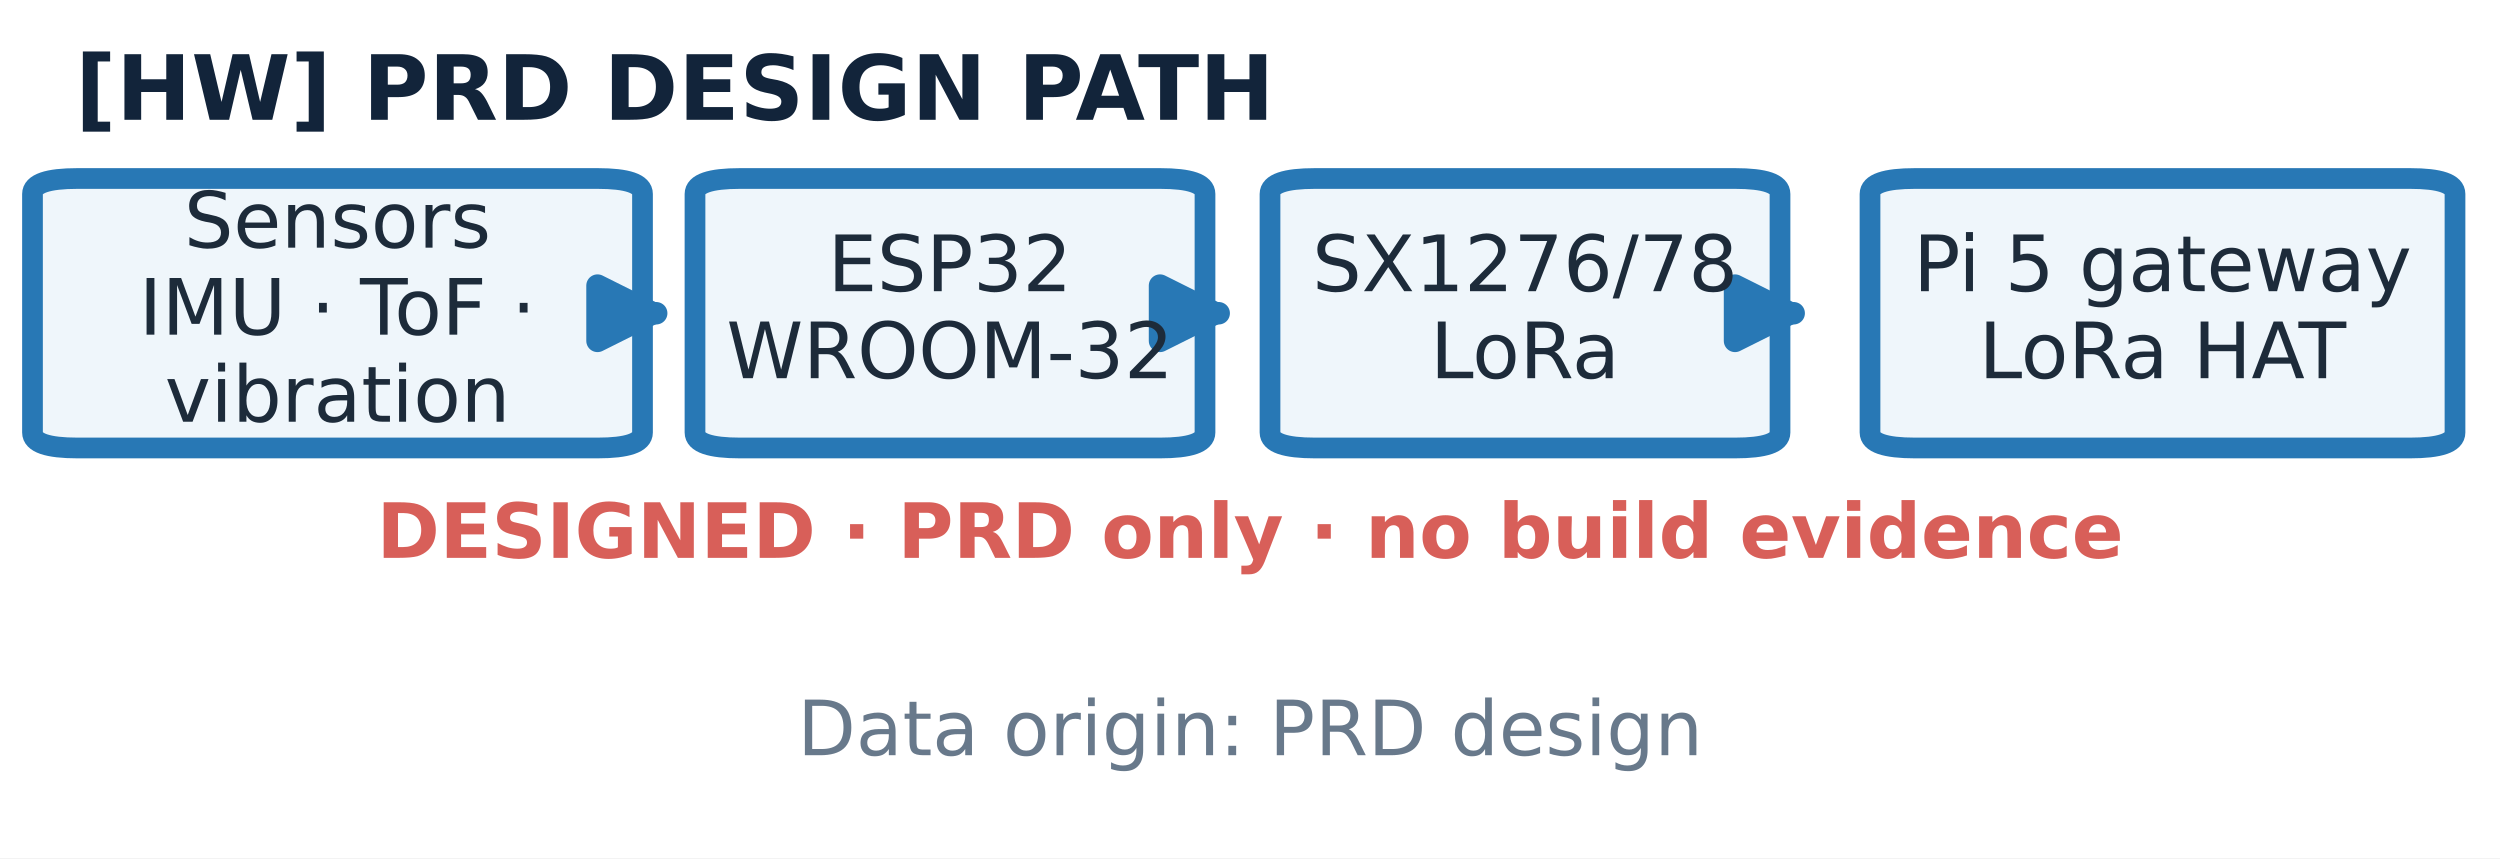
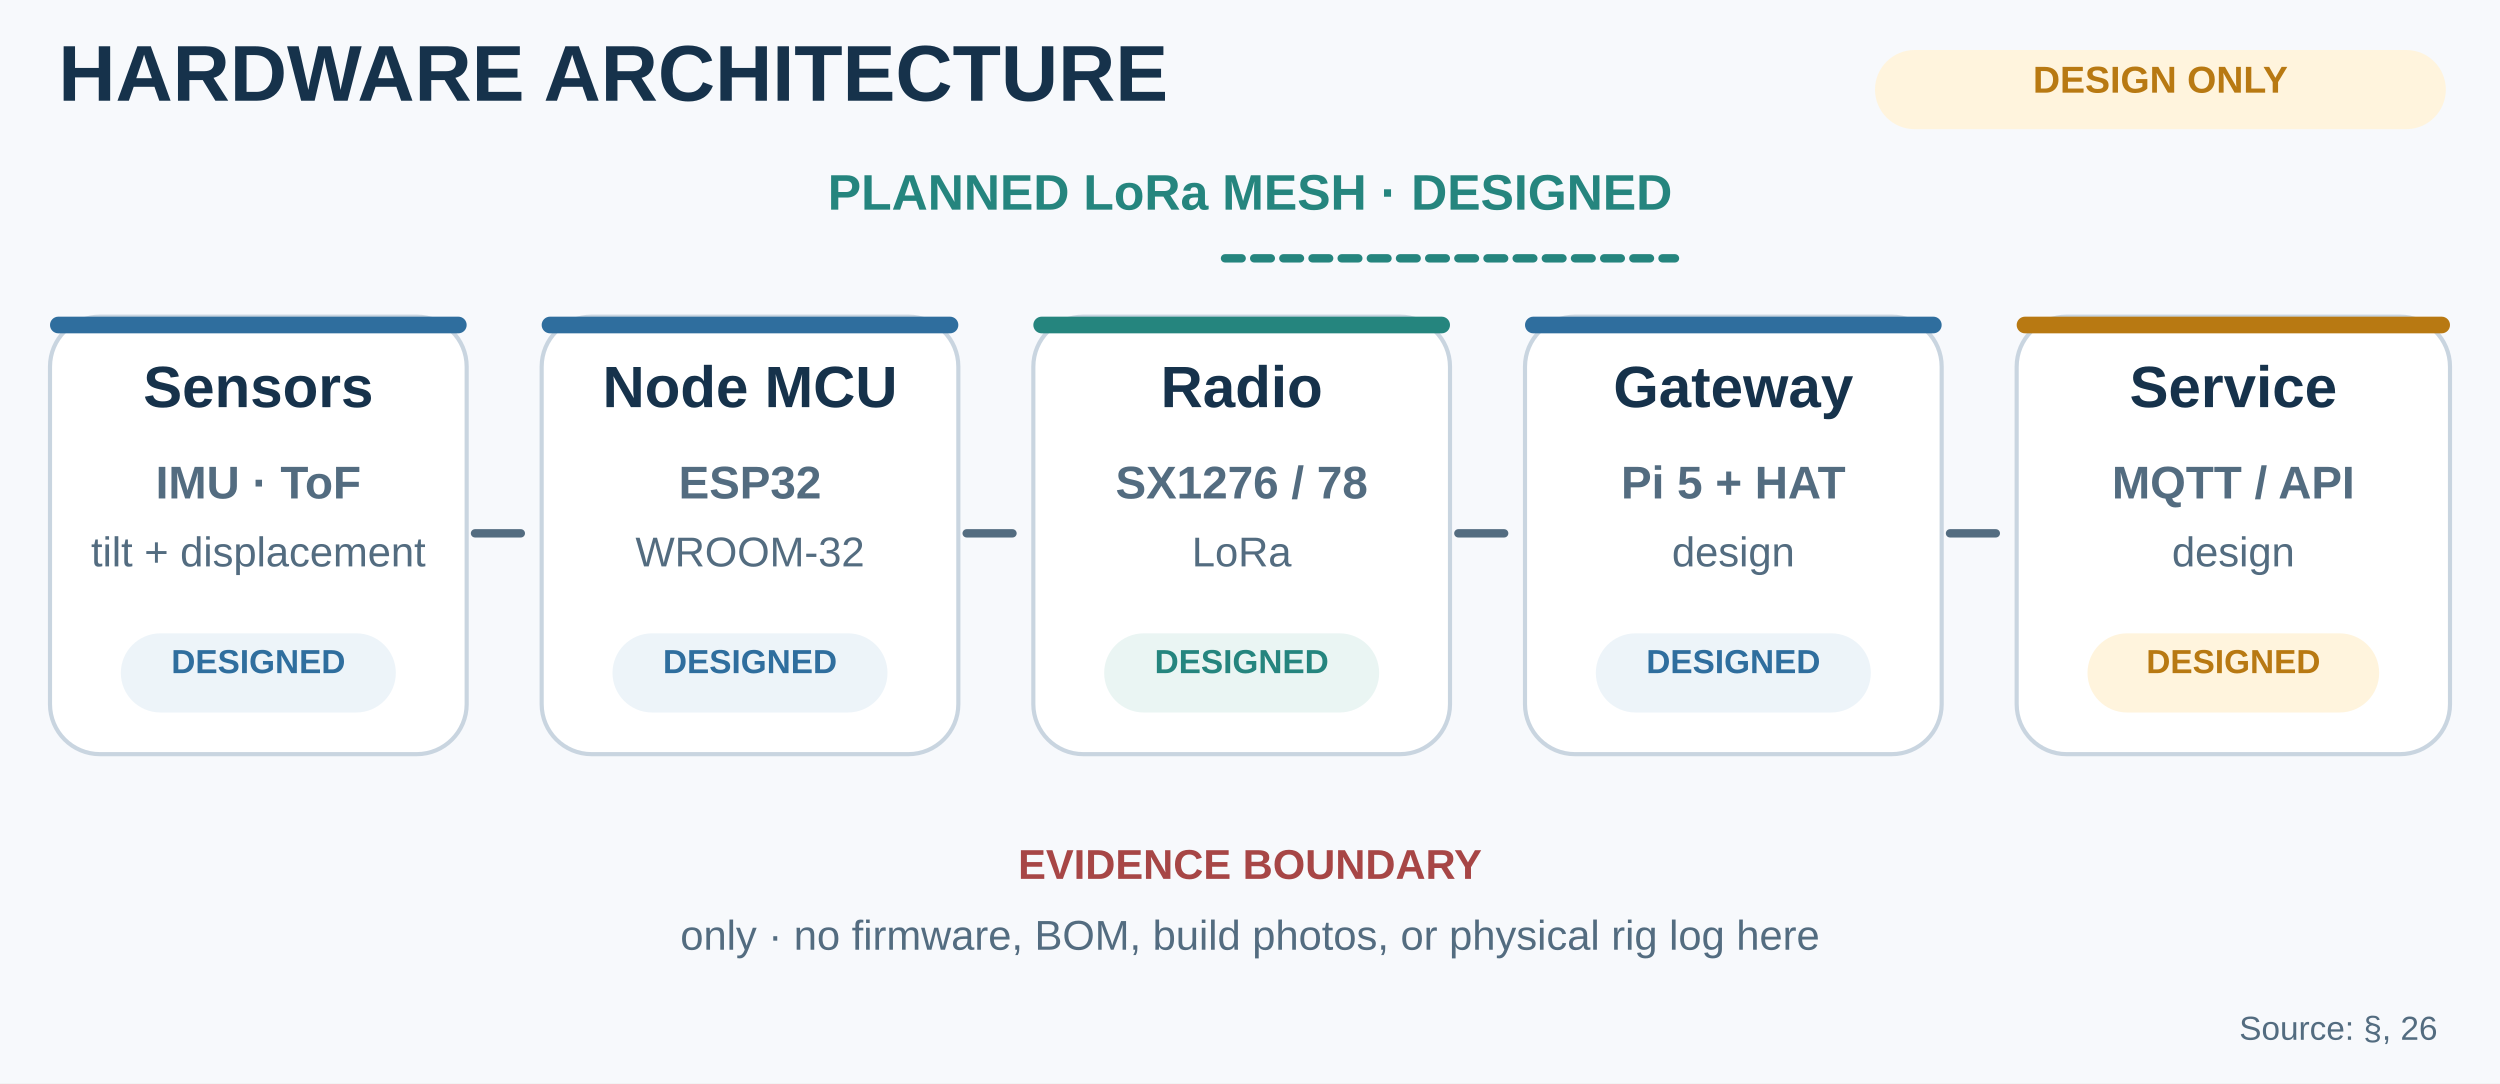
- <svg xmlns="http://www.w3.org/2000/svg" width="144.72pt" height="49.68pt" viewBox="0 0 144.72 49.68" version="1.1">
-   <defs>
-     <style type="text/css">*{stroke-linejoin: round; stroke-linecap: butt}</style>
-   </defs>
-   <g id="figure_1">
-     <g id="patch_1">
-       <path d="M 0 49.68  L 144.72 49.68  L 144.72 0  L 0 0  z " style="fill: #ffffff" />
-     </g>
-     <g id="axes_1">
-       <g id="patch_2">
-         <path d="M 4.486 25.933  L 34.588 25.933  Q 37.193 25.933 37.193 25.039  L 37.193 11.228  Q 37.193 10.333 34.588 10.333  L 4.486 10.333  Q 1.881 10.333 1.881 11.228  L 1.881 25.039  Q 1.881 25.933 4.486 25.933  z " clip-path="url(#p2228a27c95)" style="fill: #eff6fb; stroke: #2878b5; stroke-width: 1.2; stroke-linejoin: miter" />
-       </g>
-       <g id="patch_3">
-         <path d="M 42.837 25.933  L 67.15 25.933  Q 69.755 25.933 69.755 25.039  L 69.755 11.228  Q 69.755 10.333 67.15 10.333  L 42.837 10.333  Q 40.232 10.333 40.232 11.228  L 40.232 25.039  Q 40.232 25.933 42.837 25.933  z " clip-path="url(#p2228a27c95)" style="fill: #eff6fb; stroke: #2878b5; stroke-width: 1.2; stroke-linejoin: miter" />
-       </g>
-       <g id="patch_4">
-         <path d="M 76.123 25.933  L 100.436 25.933  Q 103.041 25.933 103.041 25.039  L 103.041 11.228  Q 103.041 10.333 100.436 10.333  L 76.123 10.333  Q 73.518 10.333 73.518 11.228  L 73.518 25.039  Q 73.518 25.933 76.123 25.933  z " clip-path="url(#p2228a27c95)" style="fill: #eff6fb; stroke: #2878b5; stroke-width: 1.2; stroke-linejoin: miter" />
-       </g>
-       <g id="patch_5">
-         <path d="M 110.856 25.933  L 139.51 25.933  Q 142.115 25.933 142.115 25.039  L 142.115 11.228  Q 142.115 10.333 139.51 10.333  L 110.856 10.333  Q 108.251 10.333 108.251 11.228  L 108.251 25.039  Q 108.251 25.933 110.856 25.933  z " clip-path="url(#p2228a27c95)" style="fill: #eff6fb; stroke: #2878b5; stroke-width: 1.2; stroke-linejoin: miter" />
-       </g>
-       <g id="patch_6">
-         <path d="M 37.455 18.133  Q 38.349 18.133 37.789 18.133  " clip-path="url(#p2228a27c95)" style="fill: none; stroke: #2878b5; stroke-width: 1.3; stroke-linecap: round" />
-         <path d="M 34.589 16.533  L 37.789 18.133  L 34.589 19.733  z " clip-path="url(#p2228a27c95)" style="fill: #2878b5; stroke: #2878b5; stroke-width: 1.3; stroke-linecap: round" />
-       </g>
-       <g id="patch_7">
-         <path d="M 70.017 18.133  Q 70.911 18.133 70.351 18.133  " clip-path="url(#p2228a27c95)" style="fill: none; stroke: #2878b5; stroke-width: 1.3; stroke-linecap: round" />
-         <path d="M 67.151 16.533  L 70.351 18.133  L 67.151 19.733  z " clip-path="url(#p2228a27c95)" style="fill: #2878b5; stroke: #2878b5; stroke-width: 1.3; stroke-linecap: round" />
-       </g>
-       <g id="patch_8">
-         <path d="M 103.302 18.133  Q 104.196 18.133 103.637 18.133  " clip-path="url(#p2228a27c95)" style="fill: none; stroke: #2878b5; stroke-width: 1.3; stroke-linecap: round" />
-         <path d="M 100.437 16.533  L 103.637 18.133  L 100.437 19.733  z " clip-path="url(#p2228a27c95)" style="fill: #2878b5; stroke: #2878b5; stroke-width: 1.3; stroke-linecap: round" />
-       </g>
-       <g id="text_1">
-         <text style="font-weight: 700; font-size: 5.2px; font-family: 'DejaVu Sans'; text-anchor: start; fill: #12243a" x="4.342" y="6.932" transform="rotate(-0 4.3416 6.931988)">[HW]  PRD DESIGN PATH</text>
-       </g>
-       <g id="text_2">
-         <text style="font-size: 4.5px; font-family: 'DejaVu Sans'; fill: #1d2b3a" transform="translate(10.65251 14.3359)">Sensors</text>
-         <text style="font-size: 4.5px; font-family: 'DejaVu Sans'; fill: #1d2b3a" transform="translate(8.047434 19.37492)">IMU · ToF ·</text>
-         <text style="font-size: 4.5px; font-family: 'DejaVu Sans'; fill: #1d2b3a" transform="translate(9.538411 24.41393)">vibration</text>
-       </g>
-       <g id="text_3">
-         <text style="font-size: 4.5px; font-family: 'DejaVu Sans'; fill: #1d2b3a" transform="translate(47.92368 16.85541)">ESP32</text>
-         <text style="font-size: 4.5px; font-family: 'DejaVu Sans'; fill: #1d2b3a" transform="translate(42.04696 21.89443)">WROOM-32</text>
-       </g>
-       <g id="text_4">
-         <text style="font-size: 4.5px; font-family: 'DejaVu Sans'; fill: #1d2b3a" transform="translate(75.96221 16.85541)">SX1276/78</text>
-         <text style="font-size: 4.5px; font-family: 'DejaVu Sans'; fill: #1d2b3a" transform="translate(82.79658 21.89443)">LoRa</text>
-       </g>
-       <g id="text_5">
-         <text style="font-size: 4.5px; font-family: 'DejaVu Sans'; fill: #1d2b3a" transform="translate(110.7656 16.85541)">Pi 5 gateway</text>
-         <text style="font-size: 4.5px; font-family: 'DejaVu Sans'; fill: #1d2b3a" transform="translate(114.554 21.89443)">LoRa HAT</text>
-       </g>
-       <g id="text_6">
-         <text style="font-weight: 700; font-size: 4.4px; font-family: 'DejaVu Sans'; text-anchor: middle; fill: #d85f59" x="72.36" y="32.292" transform="rotate(-0 72.36 32.292)">DESIGNED · PRD only · no build evidence</text>
-       </g>
-       <g id="text_7">
-         <text style="font-size: 4.4px; font-family: 'DejaVu Sans'; text-anchor: middle; fill: #68798b" x="72.36" y="43.718" transform="rotate(-0 72.36 43.7184)">Data origin: PRD design</text>
-       </g>
-     </g>
-   </g>
-   <defs>
-     <clipPath id="p2228a27c95">
-       <rect x="0" y="0" width="144.72" height="49.68" />
-     </clipPath>
-   </defs>
+ <svg xmlns="http://www.w3.org/2000/svg" width="1200" height="520" viewBox="0 0 1200 520">
+   <rect x="0" y="0" width="1200" height="520" rx="0" fill="#F7F9FC" />
+   <text x="28" y="22" dominant-baseline="hanging" text-anchor="start" font-family="Arial, sans-serif" font-size="38px" font-weight="700" fill="#16324B">HARDWARE ARCHITECTURE</text>
+   <rect x="900" y="24" width="274" height="38" rx="19" fill="#FFF4DD" />
+   <text x="1037" y="32" dominant-baseline="hanging" text-anchor="middle" font-family="Arial, sans-serif" font-size="18px" font-weight="700" fill="#B87912"> DESIGN ONLY</text>
+   <text x="600" y="84" dominant-baseline="hanging" text-anchor="middle" font-family="Arial, sans-serif" font-size="24px" font-weight="700" fill="#25857E">PLANNED LoRa MESH  ·  DESIGNED</text>
+   <line x1="588" y1="124" x2="804" y2="124" stroke="#25857E" stroke-width="4" stroke-linecap="round" stroke-dasharray="8 6" />
+   <rect x="24" y="152" width="200" height="210" rx="24" fill="#FFFFFF" stroke="#C9D5E0" stroke-width="2" />
+   <rect x="24" y="152" width="200" height="8" rx="4" fill="#2F6E9E" />
+   <text x="124" y="176" dominant-baseline="hanging" text-anchor="middle" font-family="Arial, sans-serif" font-size="28px" font-weight="700" fill="#16324B">Sensors</text>
+   <text x="124" y="224" dominant-baseline="hanging" text-anchor="middle" font-family="Arial, sans-serif" font-size="22px" font-weight="700" fill="#536C80">IMU · ToF</text>
+   <text x="124" y="258" dominant-baseline="hanging" text-anchor="middle" font-family="Arial, sans-serif" font-size="20px" font-weight="400" fill="#536C80">tilt + displacement</text>
+   <rect x="58" y="304" width="132" height="38" rx="19" fill="#EDF4F9" />
+   <text x="124" y="312" dominant-baseline="hanging" text-anchor="middle" font-family="Arial, sans-serif" font-size="16px" font-weight="700" fill="#2F6E9E">DESIGNED</text>
+   <line x1="228" y1="256" x2="250" y2="256" stroke="#536C80" stroke-width="4" stroke-linecap="round" marker-end="url(#arrow)" />
+   <rect x="260" y="152" width="200" height="210" rx="24" fill="#FFFFFF" stroke="#C9D5E0" stroke-width="2" />
+   <rect x="260" y="152" width="200" height="8" rx="4" fill="#2F6E9E" />
+   <text x="360" y="176" dominant-baseline="hanging" text-anchor="middle" font-family="Arial, sans-serif" font-size="28px" font-weight="700" fill="#16324B">Node MCU</text>
+   <text x="360" y="224" dominant-baseline="hanging" text-anchor="middle" font-family="Arial, sans-serif" font-size="22px" font-weight="700" fill="#536C80">ESP32</text>
+   <text x="360" y="258" dominant-baseline="hanging" text-anchor="middle" font-family="Arial, sans-serif" font-size="20px" font-weight="400" fill="#536C80">WROOM-32</text>
+   <rect x="294" y="304" width="132" height="38" rx="19" fill="#EDF4F9" />
+   <text x="360" y="312" dominant-baseline="hanging" text-anchor="middle" font-family="Arial, sans-serif" font-size="16px" font-weight="700" fill="#2F6E9E">DESIGNED</text>
+   <line x1="464" y1="256" x2="486" y2="256" stroke="#536C80" stroke-width="4" stroke-linecap="round" marker-end="url(#arrow)" />
+   <rect x="496" y="152" width="200" height="210" rx="24" fill="#FFFFFF" stroke="#C9D5E0" stroke-width="2" />
+   <rect x="496" y="152" width="200" height="8" rx="4" fill="#25857E" />
+   <text x="596" y="176" dominant-baseline="hanging" text-anchor="middle" font-family="Arial, sans-serif" font-size="28px" font-weight="700" fill="#16324B">Radio</text>
+   <text x="596" y="224" dominant-baseline="hanging" text-anchor="middle" font-family="Arial, sans-serif" font-size="22px" font-weight="700" fill="#536C80">SX1276 / 78</text>
+   <text x="596" y="258" dominant-baseline="hanging" text-anchor="middle" font-family="Arial, sans-serif" font-size="20px" font-weight="400" fill="#536C80">LoRa</text>
+   <rect x="530" y="304" width="132" height="38" rx="19" fill="#EAF5F3" />
+   <text x="596" y="312" dominant-baseline="hanging" text-anchor="middle" font-family="Arial, sans-serif" font-size="16px" font-weight="700" fill="#25857E">DESIGNED</text>
+   <line x1="700" y1="256" x2="722" y2="256" stroke="#536C80" stroke-width="4" stroke-linecap="round" marker-end="url(#arrow)" />
+   <rect x="732" y="152" width="200" height="210" rx="24" fill="#FFFFFF" stroke="#C9D5E0" stroke-width="2" />
+   <rect x="732" y="152" width="200" height="8" rx="4" fill="#2F6E9E" />
+   <text x="832" y="176" dominant-baseline="hanging" text-anchor="middle" font-family="Arial, sans-serif" font-size="28px" font-weight="700" fill="#16324B">Gateway</text>
+   <text x="832" y="224" dominant-baseline="hanging" text-anchor="middle" font-family="Arial, sans-serif" font-size="22px" font-weight="700" fill="#536C80">Pi 5 + HAT</text>
+   <text x="832" y="258" dominant-baseline="hanging" text-anchor="middle" font-family="Arial, sans-serif" font-size="20px" font-weight="400" fill="#536C80"> design</text>
+   <rect x="766" y="304" width="132" height="38" rx="19" fill="#EDF4F9" />
+   <text x="832" y="312" dominant-baseline="hanging" text-anchor="middle" font-family="Arial, sans-serif" font-size="16px" font-weight="700" fill="#2F6E9E">DESIGNED</text>
+   <line x1="936" y1="256" x2="958" y2="256" stroke="#536C80" stroke-width="4" stroke-linecap="round" marker-end="url(#arrow)" />
+   <rect x="968" y="152" width="208" height="210" rx="24" fill="#FFFFFF" stroke="#C9D5E0" stroke-width="2" />
+   <rect x="968" y="152" width="208" height="8" rx="4" fill="#B87912" />
+   <text x="1072" y="176" dominant-baseline="hanging" text-anchor="middle" font-family="Arial, sans-serif" font-size="28px" font-weight="700" fill="#16324B">Service</text>
+   <text x="1072" y="224" dominant-baseline="hanging" text-anchor="middle" font-family="Arial, sans-serif" font-size="22px" font-weight="700" fill="#536C80">MQTT / API</text>
+   <text x="1072" y="258" dominant-baseline="hanging" text-anchor="middle" font-family="Arial, sans-serif" font-size="20px" font-weight="400" fill="#536C80"> design</text>
+   <rect x="1002" y="304" width="140" height="38" rx="19" fill="#FFF4DD" />
+   <text x="1072" y="312" dominant-baseline="hanging" text-anchor="middle" font-family="Arial, sans-serif" font-size="16px" font-weight="700" fill="#B87912">DESIGNED</text>
+   <text x="600" y="408" dominant-baseline="hanging" text-anchor="middle" font-family="Arial, sans-serif" font-size="20px" font-weight="700" fill="#A74646">EVIDENCE BOUNDARY</text>
+   <text x="600" y="442" dominant-baseline="hanging" text-anchor="middle" font-family="Arial, sans-serif" font-size="20px" font-weight="400" fill="#536C80"> only · no firmware, BOM, build photos, or physical rig log here</text>
+   <text x="1170" y="488" dominant-baseline="hanging" text-anchor="end" font-family="Arial, sans-serif" font-size="16px" font-weight="400" fill="#536C80">Source:  §, 26</text>
</svg>
